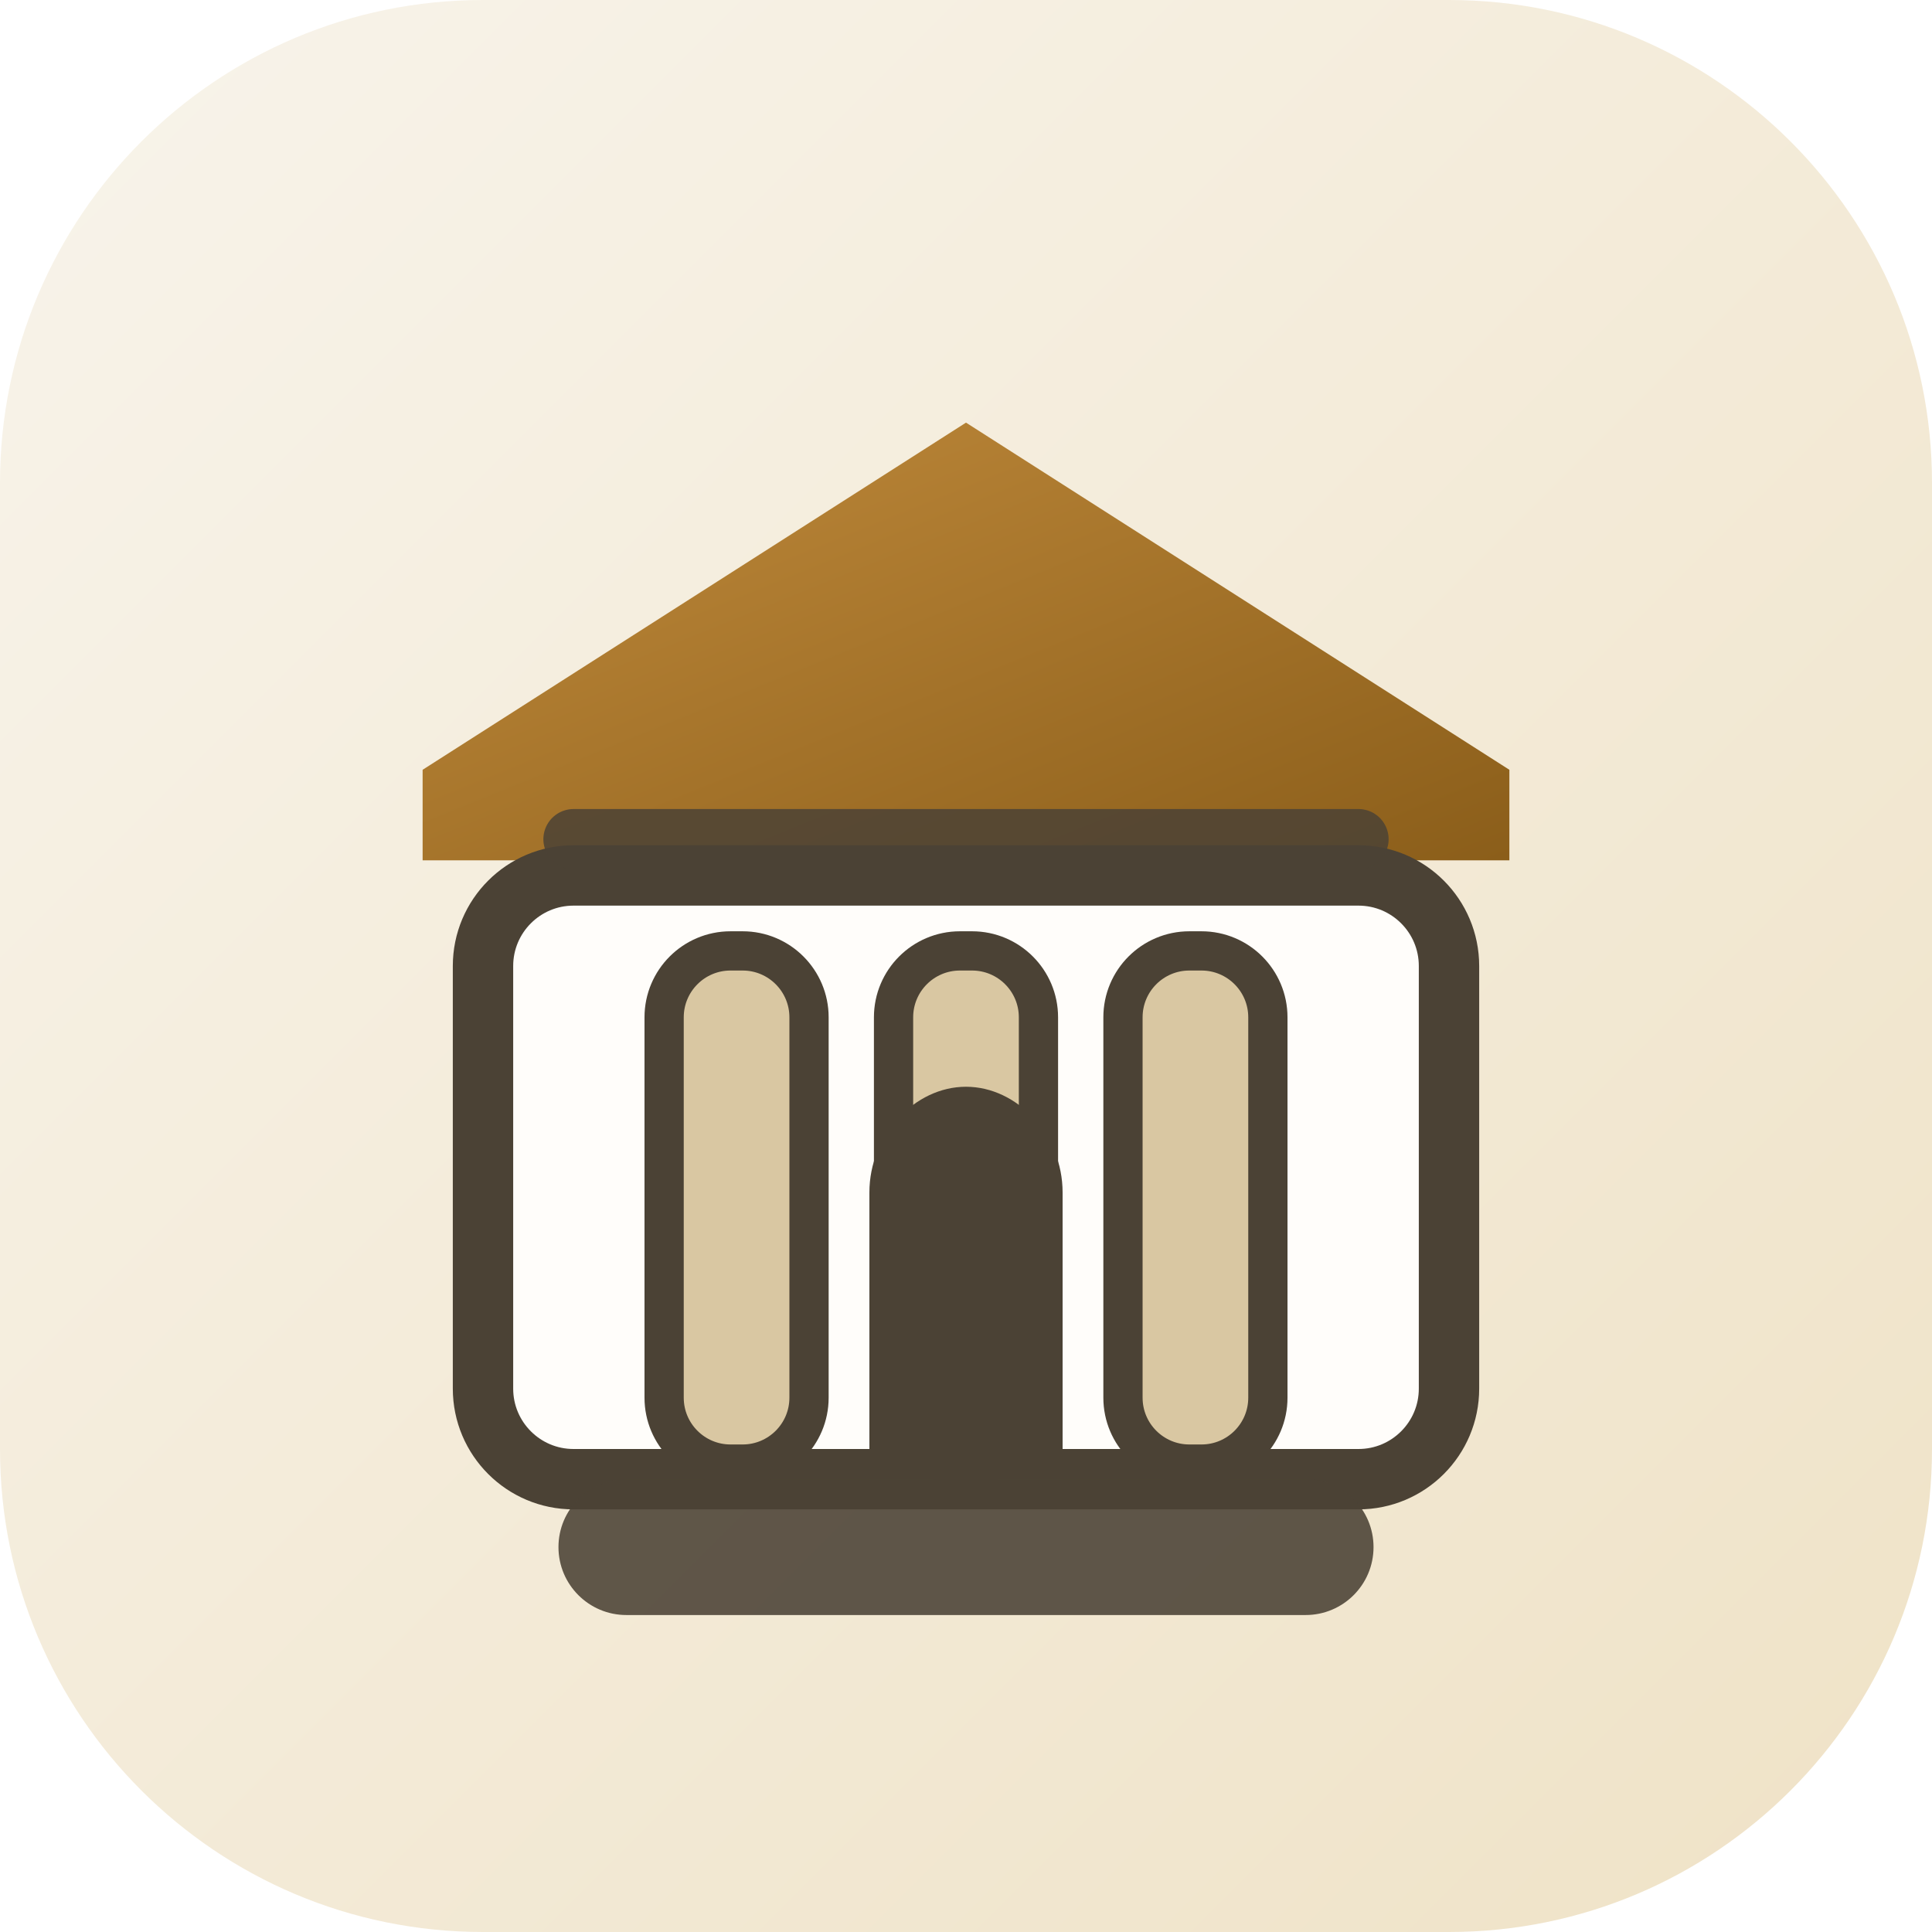
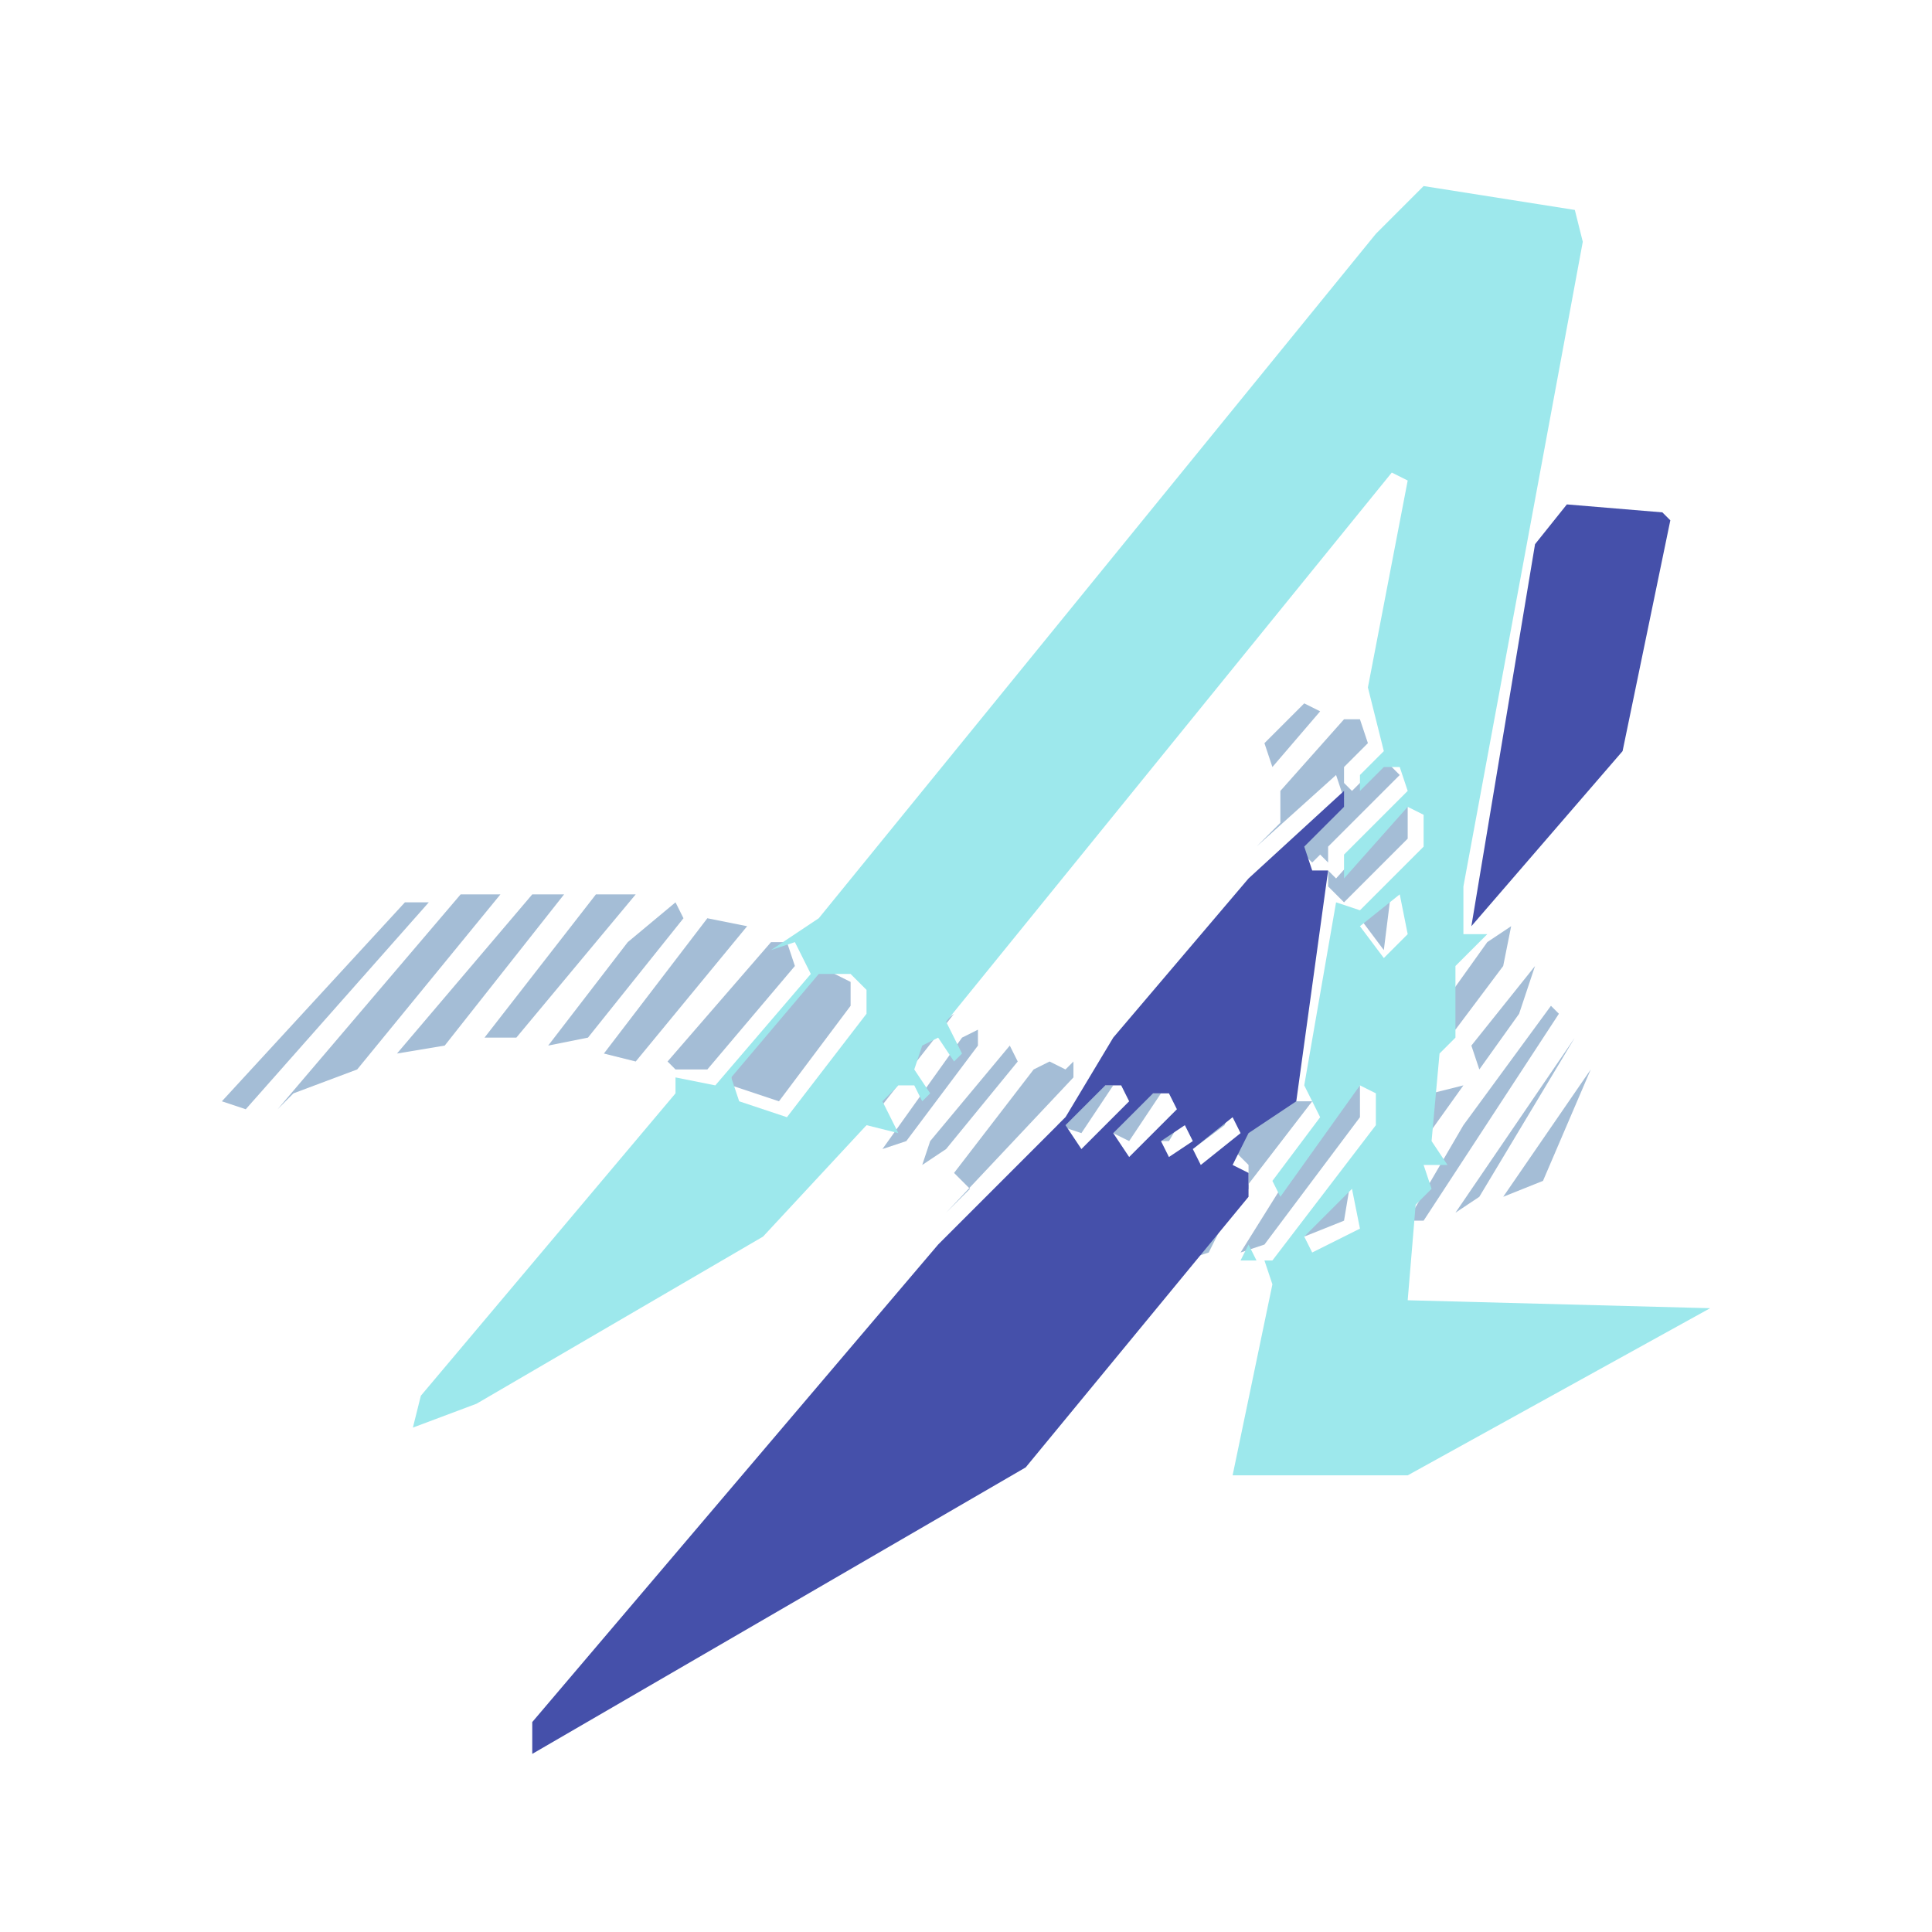
- <svg xmlns="http://www.w3.org/2000/svg" viewBox="0 0 64 64" role="img" aria-labelledby="title desc">
-   <defs>
-     <linearGradient id="bg" x1="0%" y1="0%" x2="100%" y2="100%">
-       <stop offset="0%" stop-color="#f8f4eb" />
-       <stop offset="100%" stop-color="#efe2c6" />
-     </linearGradient>
-     <linearGradient id="roof" x1="0%" y1="0%" x2="100%" y2="100%">
-       <stop offset="0%" stop-color="#c18b3c" />
-       <stop offset="100%" stop-color="#8b5e1a" />
-     </linearGradient>
-   </defs>
-   <rect width="64" height="64" rx="16" fill="url(#bg)" />
-   <path d="M14 25.5 32 14l18 11.5v3H14z" fill="url(#roof)" />
-   <rect x="16" y="29" width="32" height="20" rx="3" fill="#fffdfa" stroke="#4b4235" stroke-width="2" />
-   <rect x="18.5" y="49" width="27" height="4.5" rx="2.25" fill="#4b4235" opacity=".88" />
-   <rect x="22" y="31.5" width="4.8" height="17" rx="2.2" fill="#d9c7a2" stroke="#4b4235" stroke-width="1.3" />
-   <rect x="29.6" y="31.5" width="4.8" height="17" rx="2.2" fill="#d9c7a2" stroke="#4b4235" stroke-width="1.3" />
-   <rect x="37.2" y="31.5" width="4.8" height="17" rx="2.2" fill="#d9c7a2" stroke="#4b4235" stroke-width="1.3" />
-   <path d="M28.8 49V39.5c0-1.9 1.5-3.5 3.2-3.5s3.2 1.6 3.2 3.5V49z" fill="#4b4235" />
-   <path d="M19 27.8h26" stroke="#4b4235" stroke-width="2" stroke-linecap="round" opacity=".85" />
+ <svg xmlns="http://www.w3.org/2000/svg" viewBox="0 0 256 256" width="256" height="256">
+   <g transform="translate(17.80 12.00) scale(1.054545)" fill-rule="evenodd">
+     <path d="M 153.00 136.00 L 147.00 144.00 L 152.00 142.00 Z M 148.00 127.00 L 144.00 127.00 L 140.00 130.00 L 138.00 133.00 L 140.00 135.00 L 140.00 138.00 L 132.00 147.00 L 135.00 146.00 L 138.00 140.00 Z M 138.00 127.00 L 133.00 133.00 L 137.00 130.00 Z M 133.00 127.00 L 128.00 132.00 L 130.00 132.00 Z M 129.00 126.00 L 127.00 126.00 L 123.00 131.00 L 125.00 132.00 Z M 167.00 125.00 L 163.00 126.00 L 163.00 131.00 L 162.00 132.00 Z M 154.00 125.00 L 149.00 130.00 L 139.00 146.00 L 142.00 145.00 L 154.00 129.00 Z M 123.00 125.00 L 121.00 125.00 L 116.00 130.00 L 119.00 131.00 Z M 183.00 123.00 L 172.00 139.00 L 177.00 137.00 Z M 110.00 120.00 L 100.00 132.00 L 99.00 135.00 L 102.00 133.00 L 111.00 122.00 Z M 181.00 119.00 L 166.00 141.00 L 169.00 139.00 Z M 121.00 119.00 L 117.00 123.00 L 115.00 122.00 L 113.00 123.00 L 103.00 136.00 L 105.00 138.00 L 102.00 141.00 L 118.00 124.00 L 118.00 122.00 Z M 106.00 118.00 L 104.00 119.00 L 94.00 133.00 L 97.00 132.00 L 106.00 120.00 Z M 103.00 116.00 L 99.00 119.00 L 90.00 131.00 L 92.00 130.00 Z M 178.00 115.00 L 167.00 130.00 L 160.00 142.00 L 162.00 142.00 L 179.00 116.00 Z M 176.00 110.00 L 168.00 120.00 L 169.00 123.00 L 174.00 116.00 Z M 90.00 112.00 L 86.00 110.00 L 75.00 123.00 L 75.00 125.00 L 81.00 127.00 L 90.00 115.00 Z M 82.00 107.00 L 80.00 107.00 L 67.00 122.00 L 68.00 123.00 L 72.00 123.00 L 83.00 110.00 Z M 173.00 105.00 L 170.00 107.00 L 165.00 114.00 L 166.00 118.00 L 172.00 110.00 Z M 77.00 105.00 L 72.00 104.00 L 59.00 121.00 L 63.00 122.00 Z M 68.00 102.00 L 62.00 107.00 L 52.00 120.00 L 57.00 119.00 L 69.00 104.00 Z M 37.00 102.00 L 34.00 102.00 L 11.00 127.00 L 14.00 128.00 Z M 63.00 101.00 L 58.00 101.00 L 44.00 119.00 L 48.00 119.00 Z M 54.00 101.00 L 50.00 101.00 L 33.00 121.00 L 39.00 120.00 Z M 46.00 101.00 L 41.00 101.00 L 18.00 128.00 L 20.00 126.00 L 28.00 123.00 Z M 158.00 100.00 L 154.00 104.00 L 157.00 108.00 Z M 154.00 79.00 L 152.00 79.00 L 144.00 88.00 L 144.00 92.00 L 141.00 95.00 L 151.00 86.00 L 152.00 89.00 L 146.00 95.00 L 148.00 97.00 L 149.00 96.00 L 150.00 97.00 L 150.00 100.00 L 152.00 102.00 L 160.00 94.00 L 160.00 89.00 L 151.00 99.00 L 150.00 98.00 L 150.00 95.00 L 159.00 86.00 L 157.00 84.00 L 153.00 88.00 L 152.00 87.00 L 152.00 85.00 L 155.00 82.00 Z M 149.00 78.00 L 147.00 77.00 L 142.00 82.00 L 143.00 85.00 Z" fill="#A0BAD4" opacity="0.95" />
+     <path d="M 153.00 138.00 L 154.00 143.00 L 148.00 146.00 L 147.00 144.00 Z M 90.00 111.00 L 92.00 113.00 L 92.00 116.00 L 82.00 129.00 L 76.00 127.00 L 75.00 124.00 L 86.00 111.00 Z M 159.00 101.00 L 160.00 106.00 L 157.00 109.00 L 154.00 105.00 Z M 181.00 15.00 L 162.00 12.00 L 156.00 18.00 L 86.00 104.00 L 80.00 108.00 L 83.00 107.00 L 85.00 111.00 L 73.00 125.00 L 68.00 124.00 L 68.00 126.00 L 36.00 164.00 L 35.00 168.00 L 43.00 165.00 L 79.00 144.00 L 92.00 130.00 L 96.00 131.00 L 94.00 127.00 L 96.00 125.00 L 98.00 125.00 L 99.00 127.00 L 100.00 126.00 L 98.00 123.00 L 99.00 120.00 L 101.00 119.00 L 103.00 122.00 L 104.00 121.00 L 102.00 117.00 L 158.00 48.00 L 160.00 49.00 L 155.00 75.00 L 157.00 83.00 L 154.00 86.00 L 154.00 88.00 L 157.00 85.00 L 159.00 85.00 L 160.00 88.00 L 152.00 96.00 L 152.00 99.00 L 160.00 90.00 L 162.00 91.00 L 162.00 95.00 L 154.00 103.00 L 151.00 102.00 L 147.00 125.00 L 149.00 129.00 L 143.00 137.00 L 144.00 139.00 L 154.00 125.00 L 156.00 126.00 L 156.00 130.00 L 143.00 147.00 L 141.00 147.00 L 140.00 145.00 L 139.00 147.00 L 142.00 147.00 L 143.00 150.00 L 138.00 174.00 L 160.00 174.00 L 198.00 153.00 L 160.00 152.00 L 161.00 140.00 L 163.00 138.00 L 162.00 135.00 L 165.00 135.00 L 163.00 132.00 L 164.00 121.00 L 166.00 119.00 L 166.00 110.00 L 170.00 106.00 L 167.00 106.00 L 167.00 100.00 L 182.00 19.00 Z" fill="#9DE8EC" opacity="1" />
+     <path d="M 132.00 130.00 L 133.00 132.00 L 130.00 134.00 L 129.00 132.00 Z M 138.00 129.00 L 139.00 131.00 L 134.00 135.00 L 133.00 133.00 Z M 130.00 126.00 L 131.00 128.00 L 125.00 134.00 L 123.00 131.00 L 128.00 126.00 Z M 124.00 125.00 L 125.00 127.00 L 119.00 133.00 L 117.00 130.00 L 122.00 125.00 Z M 152.00 88.00 L 140.00 99.00 L 123.00 119.00 L 117.00 129.00 L 101.00 145.00 L 50.00 205.00 L 50.00 209.00 L 112.00 173.00 L 140.00 139.00 L 140.00 136.00 L 138.00 135.00 L 140.00 131.00 L 146.00 127.00 L 150.00 98.00 L 148.00 98.00 L 147.00 95.00 L 152.00 90.00 Z M 192.00 53.00 L 180.00 52.00 L 176.00 57.00 L 168.00 105.00 L 187.00 83.00 L 193.00 54.00 Z" fill="#4550AA" opacity="1" />
+   </g>
</svg>
